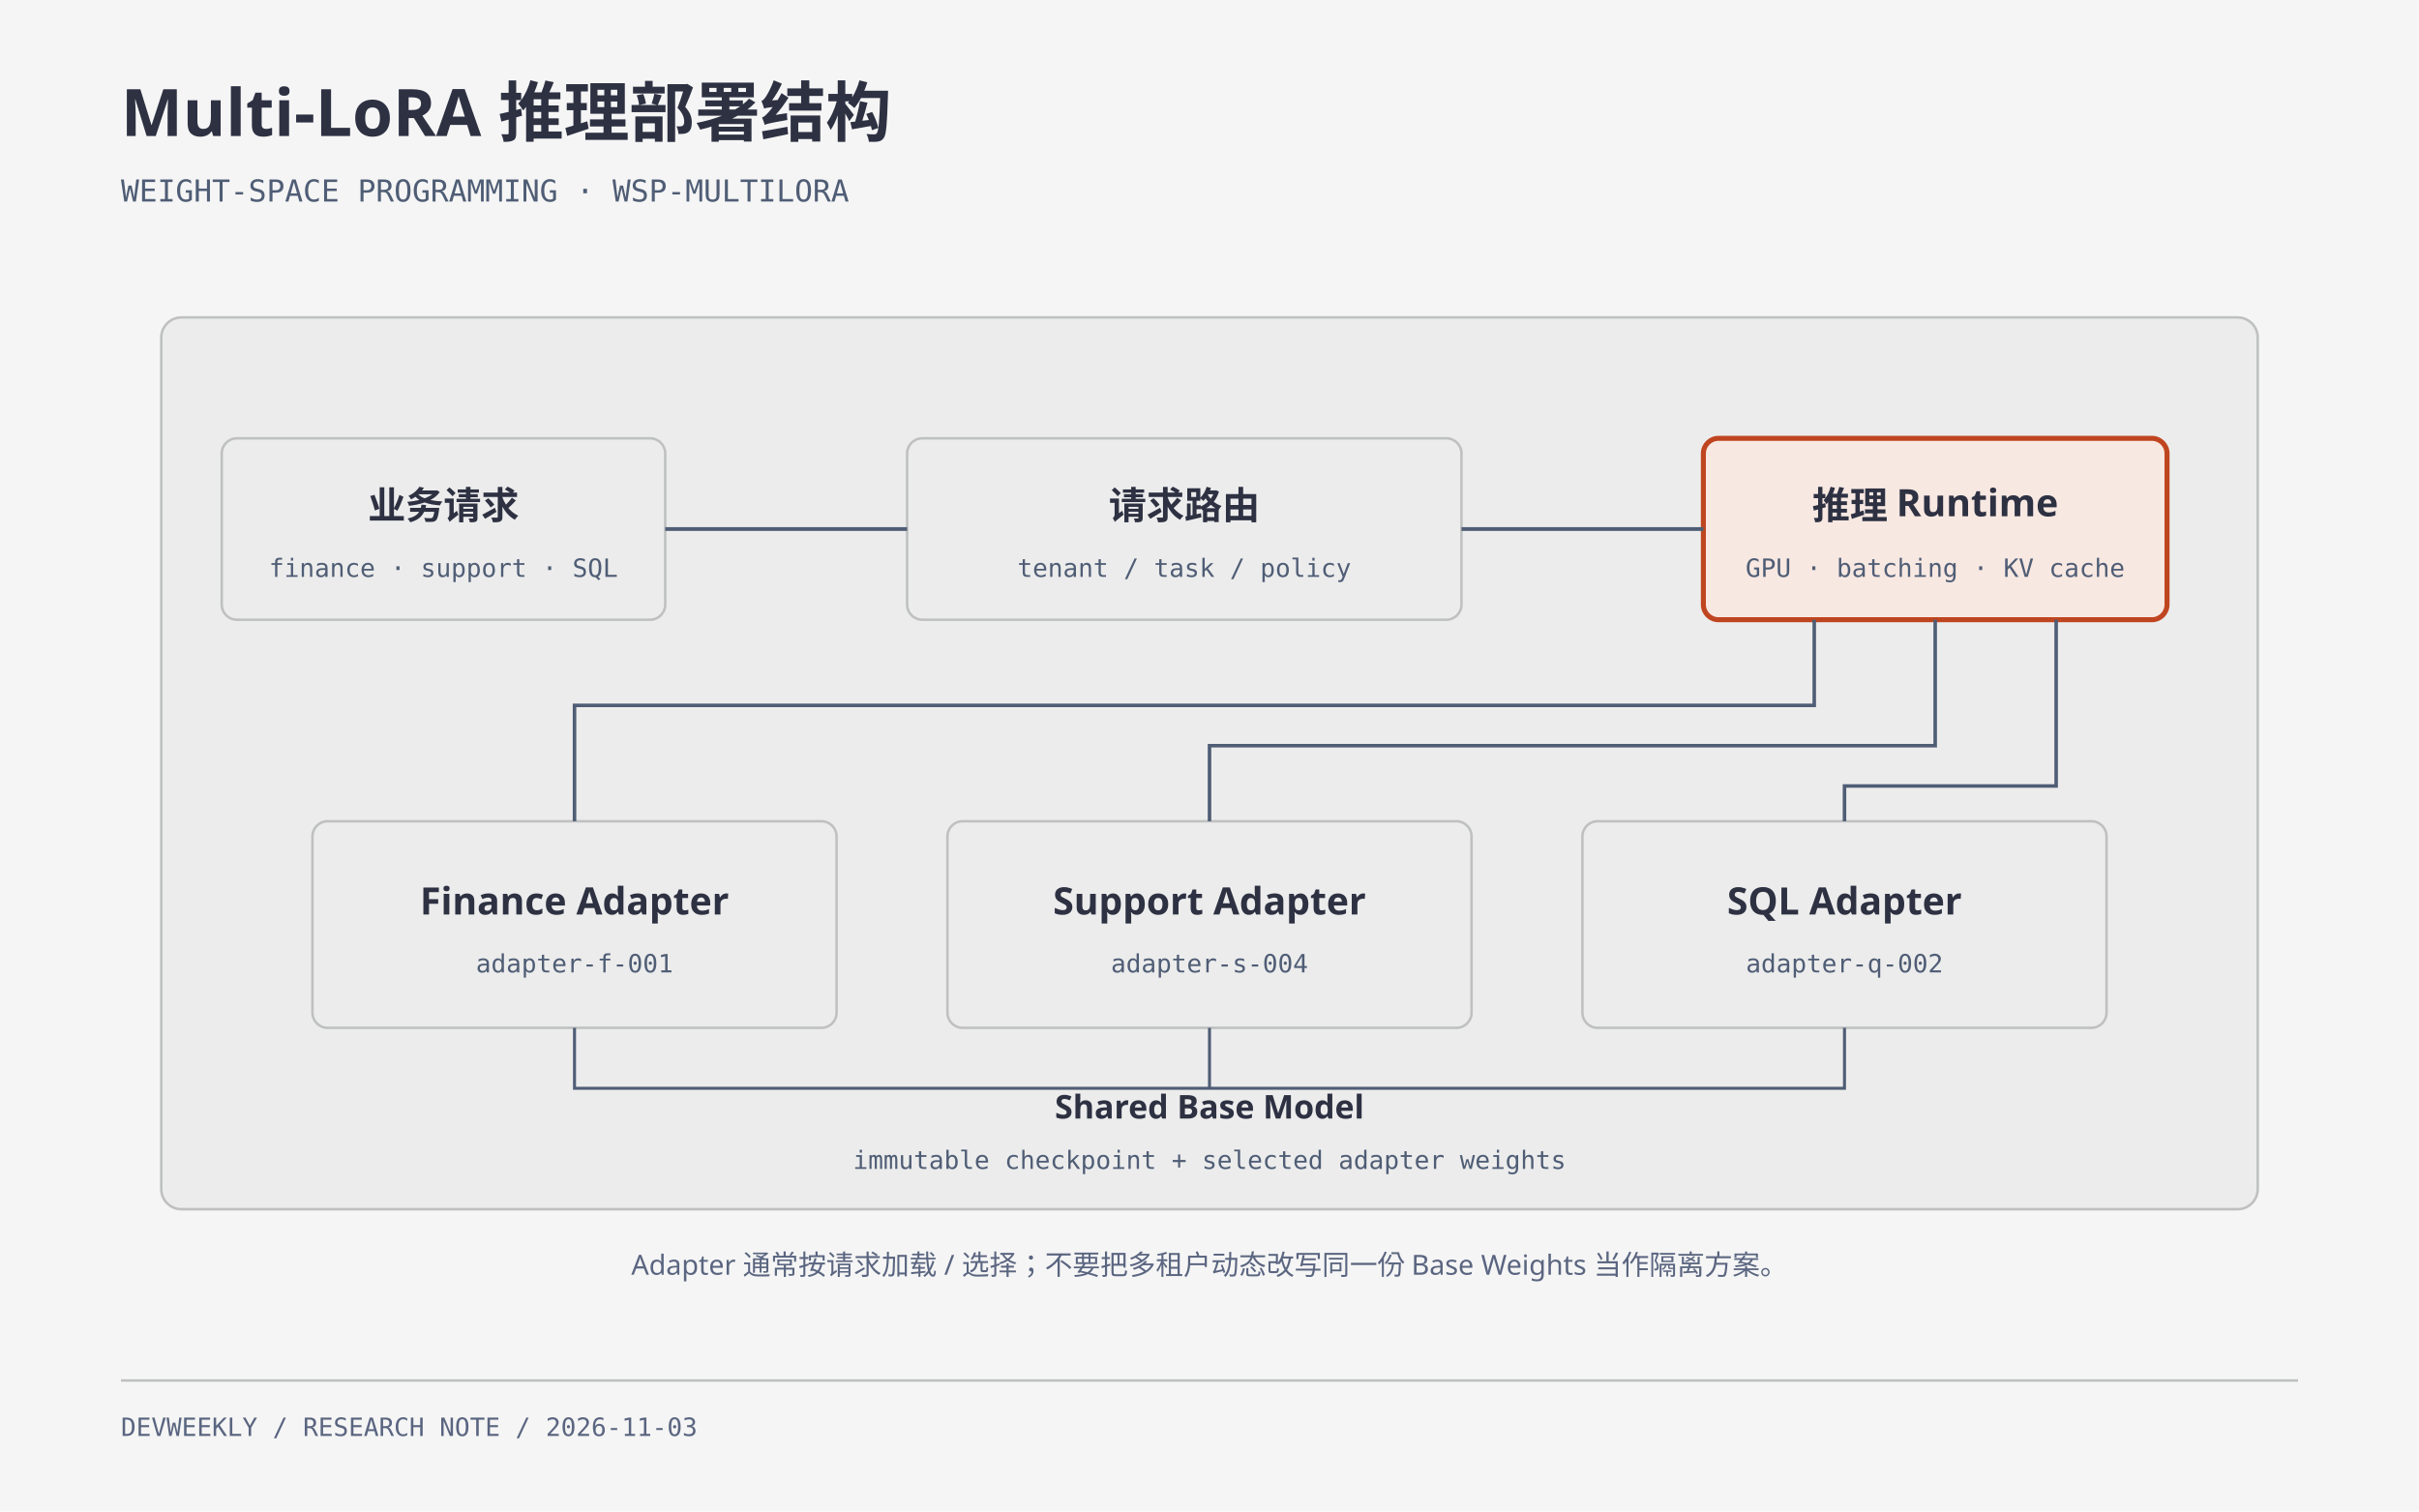
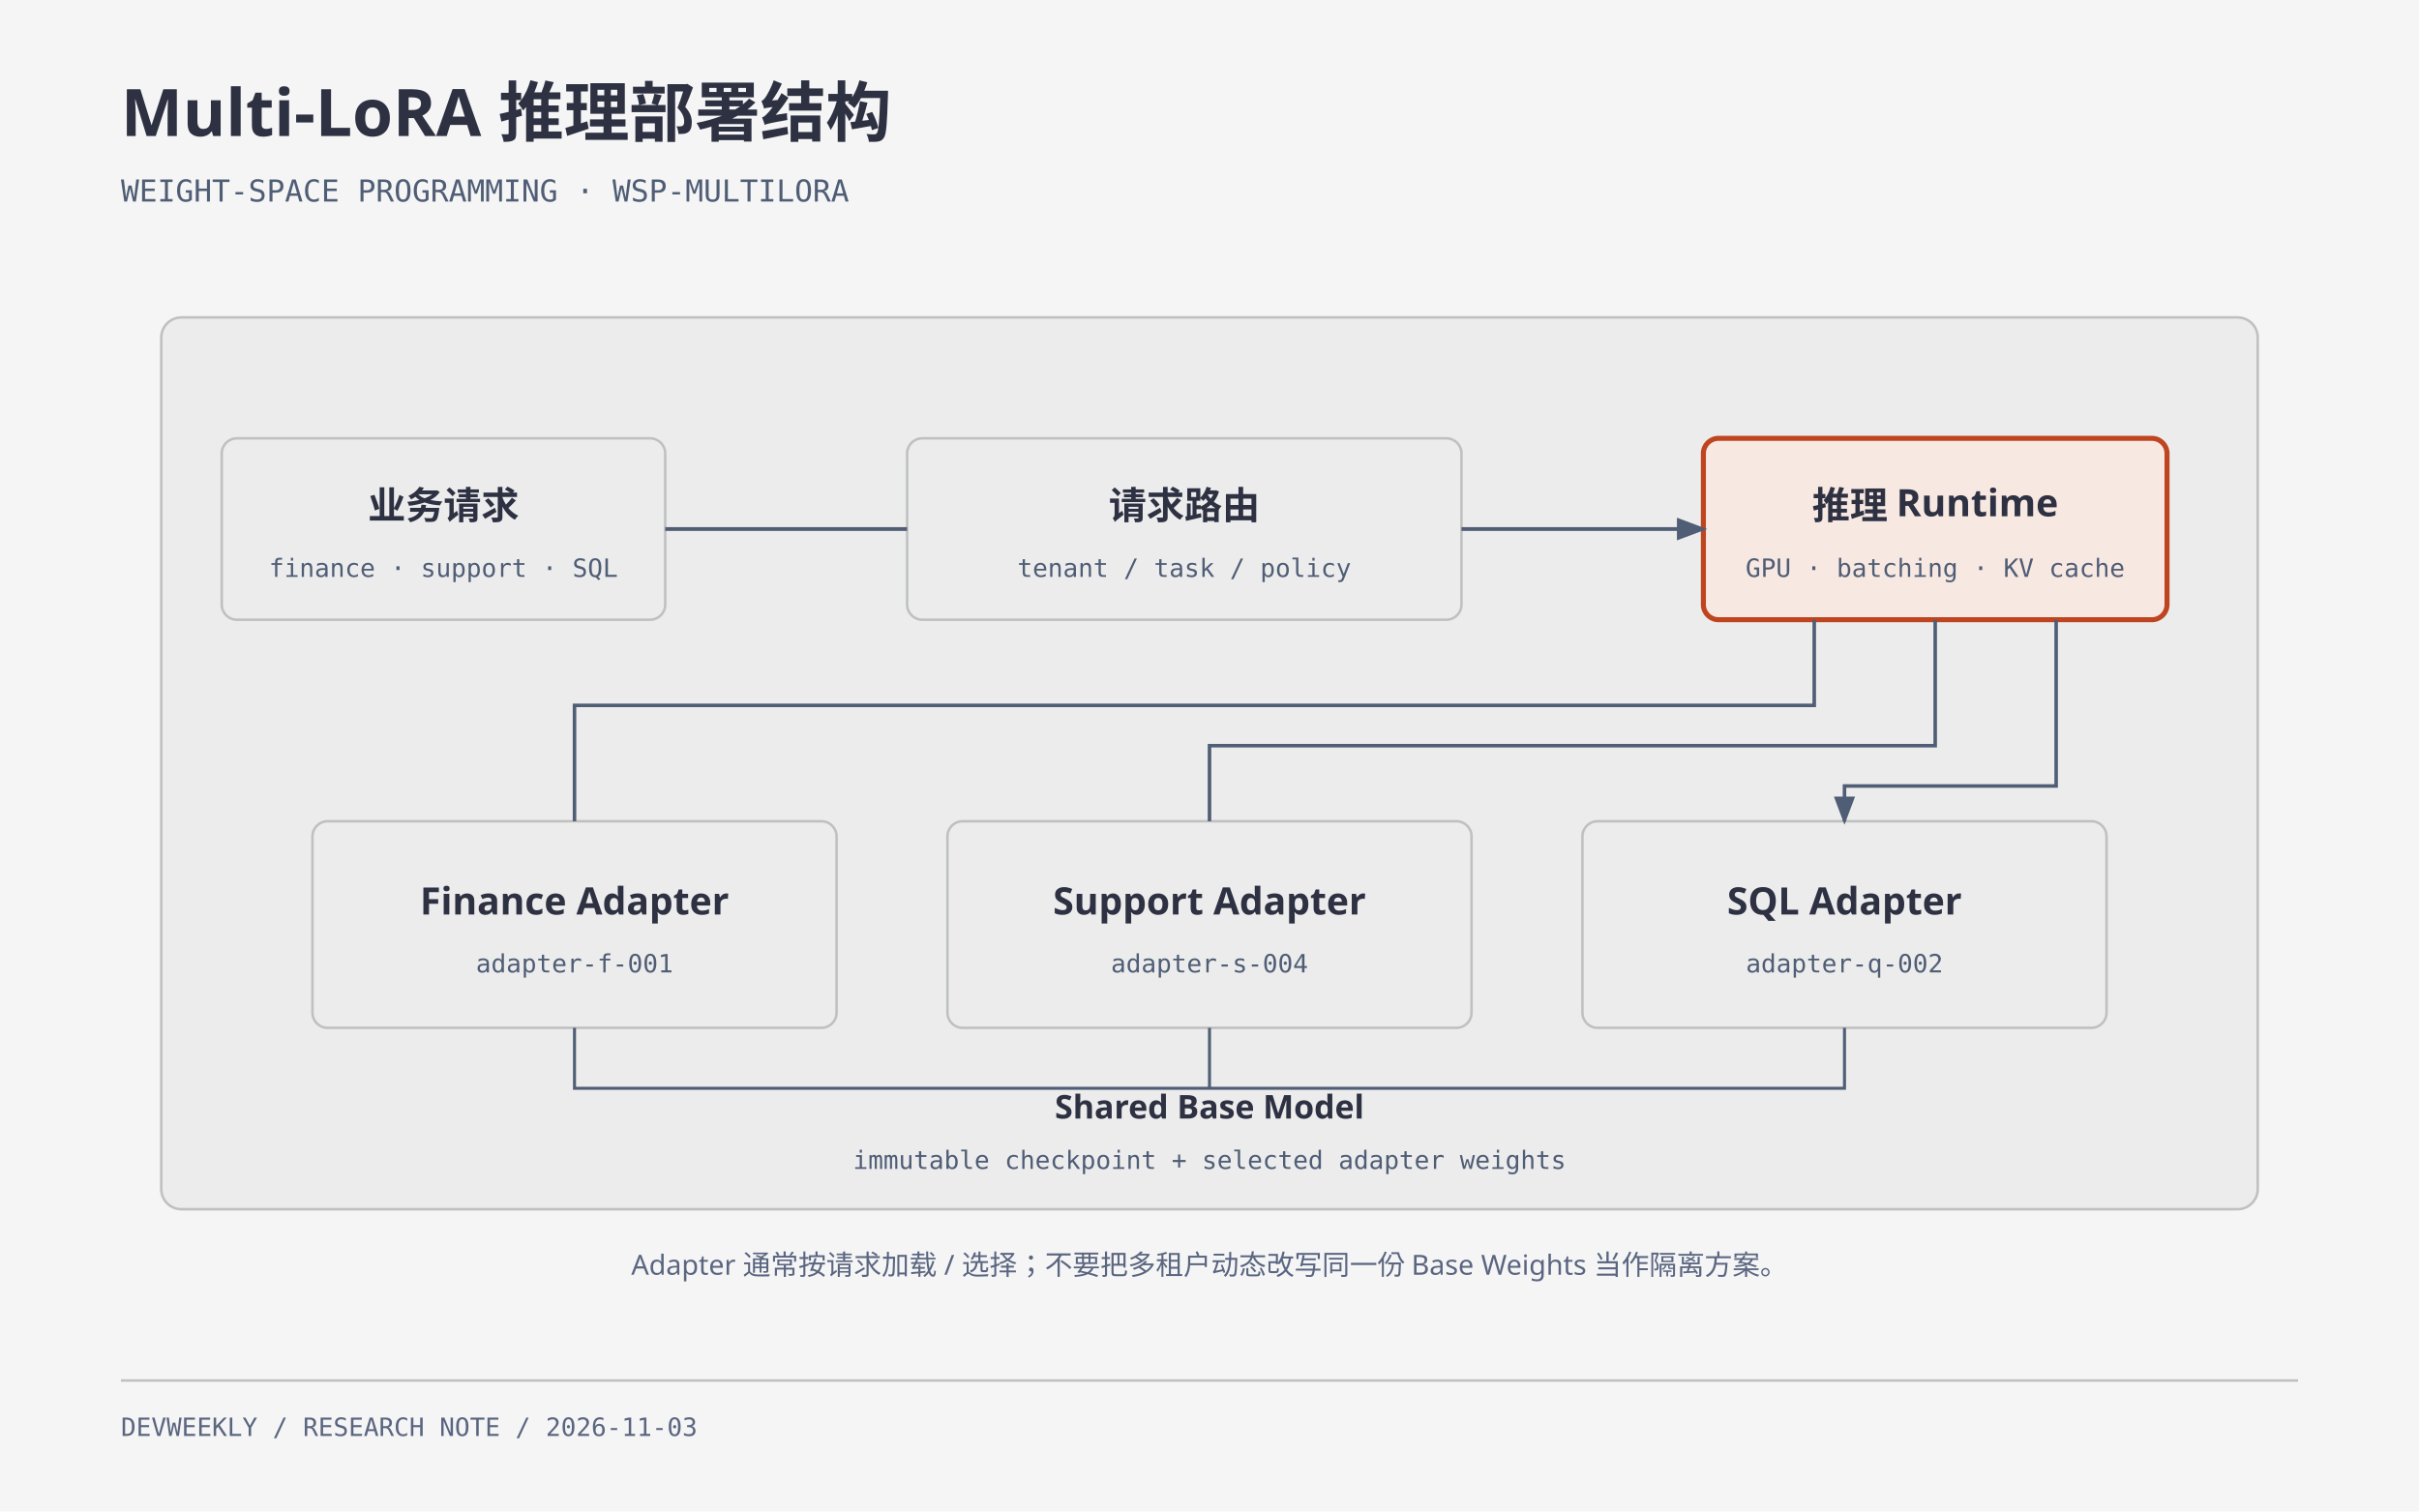
<svg xmlns="http://www.w3.org/2000/svg" viewBox="0 0 960 600" role="img" aria-labelledby="wsp-multilora-title wsp-multilora-desc">
  <defs>
-     <marker id="wsp-multilora-arrow" markerWidth="8" markerHeight="6" refX="7" refY="3" orient="auto">
+     <marker id="wsp-arrow" markerWidth="8" markerHeight="6" refX="7" refY="3" orient="auto">
      <path d="M0 0 L8 3 L0 6 Z" fill="#4f5d75" />
    </marker>
-     <marker id="wsp-multilora-accent-arrow" markerWidth="8" markerHeight="6" refX="7" refY="3" orient="auto">
+     <marker id="wsp-accent-arrow" markerWidth="8" markerHeight="6" refX="7" refY="3" orient="auto">
      <path d="M0 0 L8 3 L0 6 Z" fill="#bf4520" />
    </marker>
  </defs>
  <rect width="960" height="600" fill="#f5f5f5" />
  <text x="48" y="54" fill="#2d3142" font-size="26" font-weight="600" font-family="Geist,'Noto Sans SC','PingFang SC','Microsoft YaHei',sans-serif">Multi-LoRA 推理部署结构</text>
  <text x="48" y="80" fill="#4f5d75" font-size="12" font-family="'Geist Mono',ui-monospace,monospace">WEIGHT-SPACE PROGRAMMING · WSP-MULTILORA</text>
  <rect x="64" y="126" width="832" height="354" rx="8" fill="#ececec" stroke="#bfc0c0" />
  <g>
    <rect x="88" y="174" width="176" height="72" rx="6" fill="#ececec" stroke="#bfc0c0" stroke-width="1" />
    <text x="176" y="206" text-anchor="middle" fill="#2d3142" font-size="15" font-weight="600" font-family="Geist,'Noto Sans SC','PingFang SC','Microsoft YaHei',sans-serif">业务请求</text>
    <text x="176" y="229" text-anchor="middle" fill="#4f5d75" font-size="10" font-family="'Geist Mono',ui-monospace,monospace">finance · support · SQL</text>
  </g>
  <g>
    <rect x="360" y="174" width="220" height="72" rx="6" fill="#ececec" stroke="#bfc0c0" stroke-width="1" />
    <text x="470" y="206" text-anchor="middle" fill="#2d3142" font-size="15" font-weight="600" font-family="Geist,'Noto Sans SC','PingFang SC','Microsoft YaHei',sans-serif">请求路由</text>
    <text x="470" y="229" text-anchor="middle" fill="#4f5d75" font-size="10" font-family="'Geist Mono',ui-monospace,monospace">tenant / task / policy</text>
  </g>
  <g>
    <rect x="676" y="174" width="184" height="72" rx="6" fill="#f8e8e2" stroke="#bf4520" stroke-width="2" />
    <text x="768" y="206" text-anchor="middle" fill="#2d3142" font-size="15" font-weight="600" font-family="Geist,'Noto Sans SC','PingFang SC','Microsoft YaHei',sans-serif">推理 Runtime</text>
    <text x="768" y="229" text-anchor="middle" fill="#4f5d75" font-size="10" font-family="'Geist Mono',ui-monospace,monospace">GPU · batching · KV cache</text>
  </g>
  <path d="M264 210 H360 M580 210 H676" fill="none" stroke="#4f5d75" stroke-width="1.5" marker-end="url(#wsp-arrow)" />
  <g>
    <rect x="124" y="326" width="208" height="82" rx="6" fill="#ececec" stroke="#bfc0c0" stroke-width="1" />
    <text x="228" y="363" text-anchor="middle" fill="#2d3142" font-size="15" font-weight="600" font-family="Geist,'Noto Sans SC','PingFang SC','Microsoft YaHei',sans-serif">Finance Adapter</text>
    <text x="228" y="386" text-anchor="middle" fill="#4f5d75" font-size="10" font-family="'Geist Mono',ui-monospace,monospace">adapter-f-001</text>
  </g>
  <g>
    <rect x="376" y="326" width="208" height="82" rx="6" fill="#ececec" stroke="#bfc0c0" stroke-width="1" />
    <text x="480" y="363" text-anchor="middle" fill="#2d3142" font-size="15" font-weight="600" font-family="Geist,'Noto Sans SC','PingFang SC','Microsoft YaHei',sans-serif">Support Adapter</text>
    <text x="480" y="386" text-anchor="middle" fill="#4f5d75" font-size="10" font-family="'Geist Mono',ui-monospace,monospace">adapter-s-004</text>
  </g>
  <g>
    <rect x="628" y="326" width="208" height="82" rx="6" fill="#ececec" stroke="#bfc0c0" stroke-width="1" />
    <text x="732" y="363" text-anchor="middle" fill="#2d3142" font-size="15" font-weight="600" font-family="Geist,'Noto Sans SC','PingFang SC','Microsoft YaHei',sans-serif">SQL Adapter</text>
    <text x="732" y="386" text-anchor="middle" fill="#4f5d75" font-size="10" font-family="'Geist Mono',ui-monospace,monospace">adapter-q-002</text>
  </g>
  <path d="M720 246 V280 H228 V326 M768 246 V296 H480 V326 M816 246 V312 H732 V326" fill="none" stroke="#4f5d75" stroke-width="1.4" marker-end="url(#wsp-arrow)" />
  <text x="480" y="444" text-anchor="middle" fill="#2d3142" font-size="13" font-weight="600" font-family="Geist,'Noto Sans SC','PingFang SC','Microsoft YaHei',sans-serif">Shared Base Model</text>
  <text x="480" y="464" text-anchor="middle" fill="#4f5d75" font-size="10" font-family="'Geist Mono',ui-monospace,monospace">immutable checkpoint + selected adapter weights</text>
  <path d="M228 408 V432 H480 M480 408 V432 M732 408 V432 H480" fill="none" stroke="#4f5d75" stroke-width="1.2" />
  <text x="480" y="506" text-anchor="middle" fill="#5a6580" font-size="11" font-family="Geist,'Noto Sans SC','PingFang SC','Microsoft YaHei',sans-serif">Adapter 通常按请求加载 / 选择；不要把多租户动态改写同一份 Base Weights 当作隔离方案。</text>
  <line x1="48" y1="548" x2="912" y2="548" stroke="#bfc0c0" stroke-width="1" />
  <text x="48" y="570" fill="#5a6580" font-size="10" font-family="'Geist Mono',ui-monospace,monospace">DEVWEEKLY / RESEARCH NOTE / 2026-11-03</text>
</svg>
